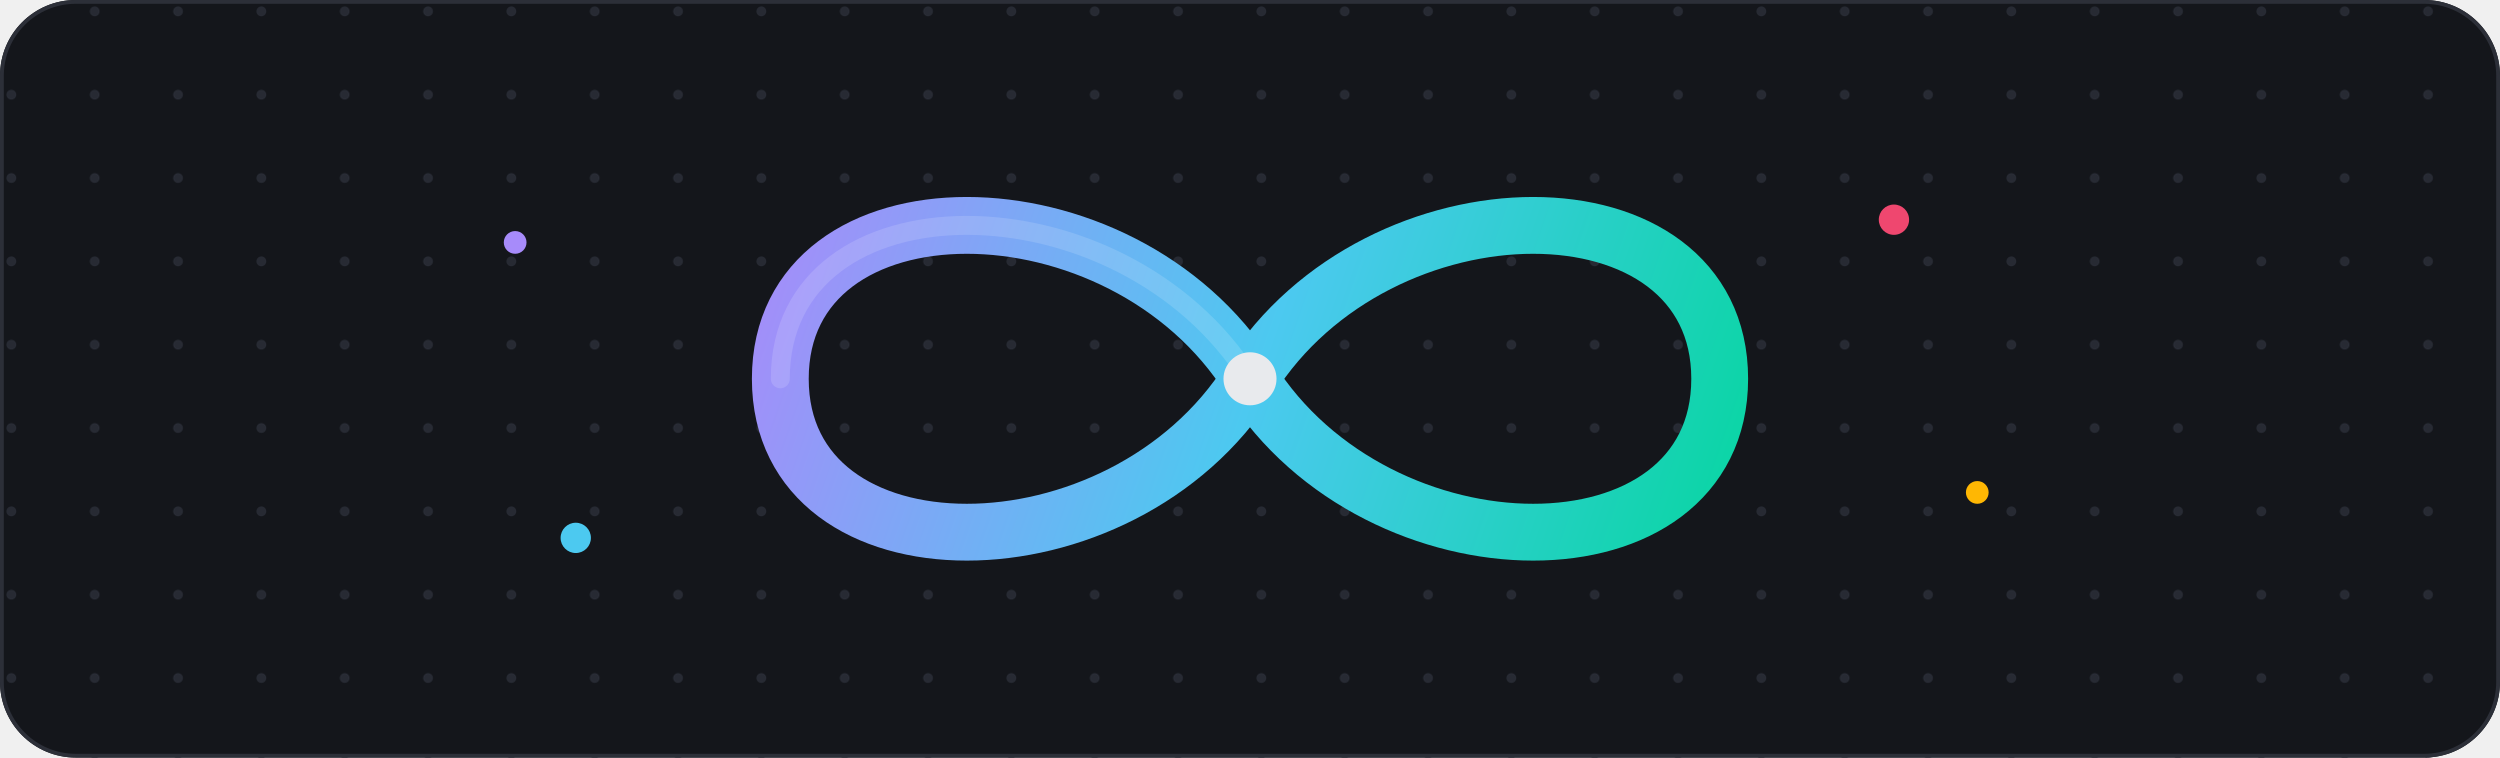
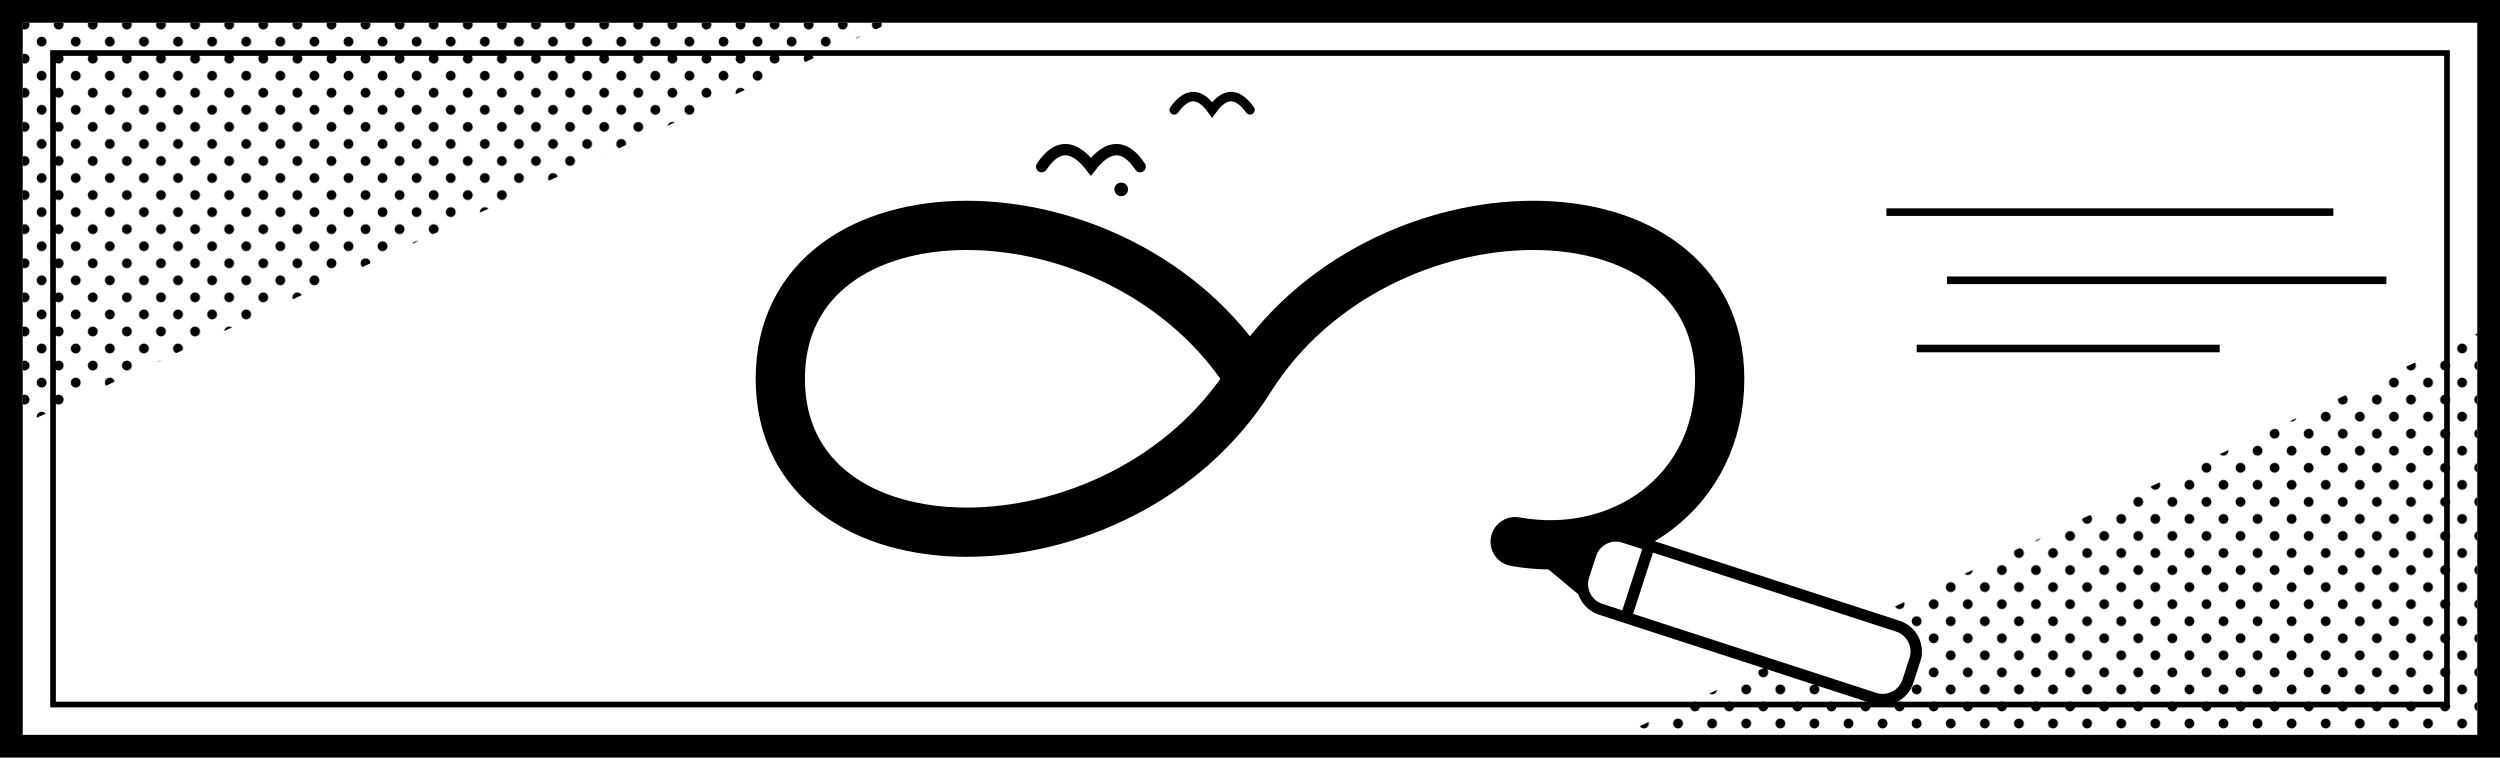
<svg xmlns="http://www.w3.org/2000/svg" width="660" height="200" viewBox="0 0 660 200" fill="none">
  <defs>
-     <linearGradient id="ink" x1="200" y1="60" x2="460" y2="150" gradientUnits="userSpaceOnUse">
-       <stop offset="0" stop-color="#a78bfa" />
-       <stop offset="0.5" stop-color="#4cc9f0" />
-       <stop offset="1" stop-color="#06d6a0" />
-     </linearGradient>
-     <pattern id="dots" width="22" height="22" patternUnits="userSpaceOnUse">
-       <circle cx="3" cy="3" r="1.3" fill="#272a33" />
+     <pattern id="tone" width="9" height="9" patternUnits="userSpaceOnUse">
+       <circle cx="2" cy="2" r="1.3" fill="#000" />
+       <circle cx="6.5" cy="6.5" r="1.3" fill="#000" />
    </pattern>
-     <clipPath id="card">
-       <rect width="660" height="200" rx="20" />
-     </clipPath>
  </defs>
-   <g clip-path="url(#card)">
-     <rect width="660" height="200" fill="#14161b" />
-     <rect width="660" height="200" fill="url(#dots)" />
-     <path d="M330 100 C296 46 206 46 206 100 C206 154 296 154 330 100 C364 46 454 46 454 100 C454 154 364 154 330 100" stroke="url(#ink)" stroke-width="15" stroke-linecap="round" />
-     <path d="M330 100 C296 46 206 46 206 100" stroke="#ffffff" stroke-opacity="0.14" stroke-width="5" stroke-linecap="round" />
-     <circle cx="330" cy="100" r="7" fill="#e8eaed" />
-     <circle cx="500" cy="58" r="4" fill="#ef476f" />
-     <circle cx="522" cy="130" r="3" fill="#ffb703" />
-     <circle cx="152" cy="142" r="4" fill="#4cc9f0" />
-     <circle cx="136" cy="64" r="3" fill="#a78bfa" />
+   <rect x="3" y="3" width="654" height="194" fill="#fff" stroke="#000" stroke-width="6" />
+   <polygon points="6,6 235,6 6,112" fill="url(#tone)" />
+   <polygon points="654,194 654,88 428,194" fill="url(#tone)" />
+   <rect x="14" y="14" width="632" height="172" stroke="#000" stroke-width="1.5" />
+   <path d="M330 100 C296 46 206 46 206 100 C206 154 296 154 330 100 C364 46 454 46 454 100 C454 130 428 148 400 143" stroke="#000" stroke-width="13" stroke-linecap="round" />
+   <path d="M275 44 Q281 35 288 44 Q295 35 301 44" stroke="#000" stroke-width="3" stroke-linecap="round" />
+   <path d="M310 29 Q315 22 320 29 Q325 22 330 29" stroke="#000" stroke-width="2.5" stroke-linecap="round" />
+   <circle cx="272" cy="58" r="2.5" fill="#000" />
+   <circle cx="296" cy="50" r="1.8" fill="#000" />
+   <line x1="498" y1="56" x2="616" y2="56" stroke="#000" stroke-width="2" />
+   <line x1="514" y1="74" x2="630" y2="74" stroke="#000" stroke-width="2" />
+   <line x1="506" y1="92" x2="586" y2="92" stroke="#000" stroke-width="2" />
+   <g transform="rotate(18 400 143)">
+     <path d="M400 143 L420 135 L420 151 Z" fill="#000" />
+     <rect x="420" y="133" width="90" height="20" rx="7" fill="#fff" stroke="#000" stroke-width="3" />
+     <line x1="434" y1="133" x2="434" y2="153" stroke="#000" stroke-width="3" />
  </g>
-   <rect x="0.5" y="0.5" width="659" height="199" rx="19.5" stroke="#2c2f38" />
</svg>
